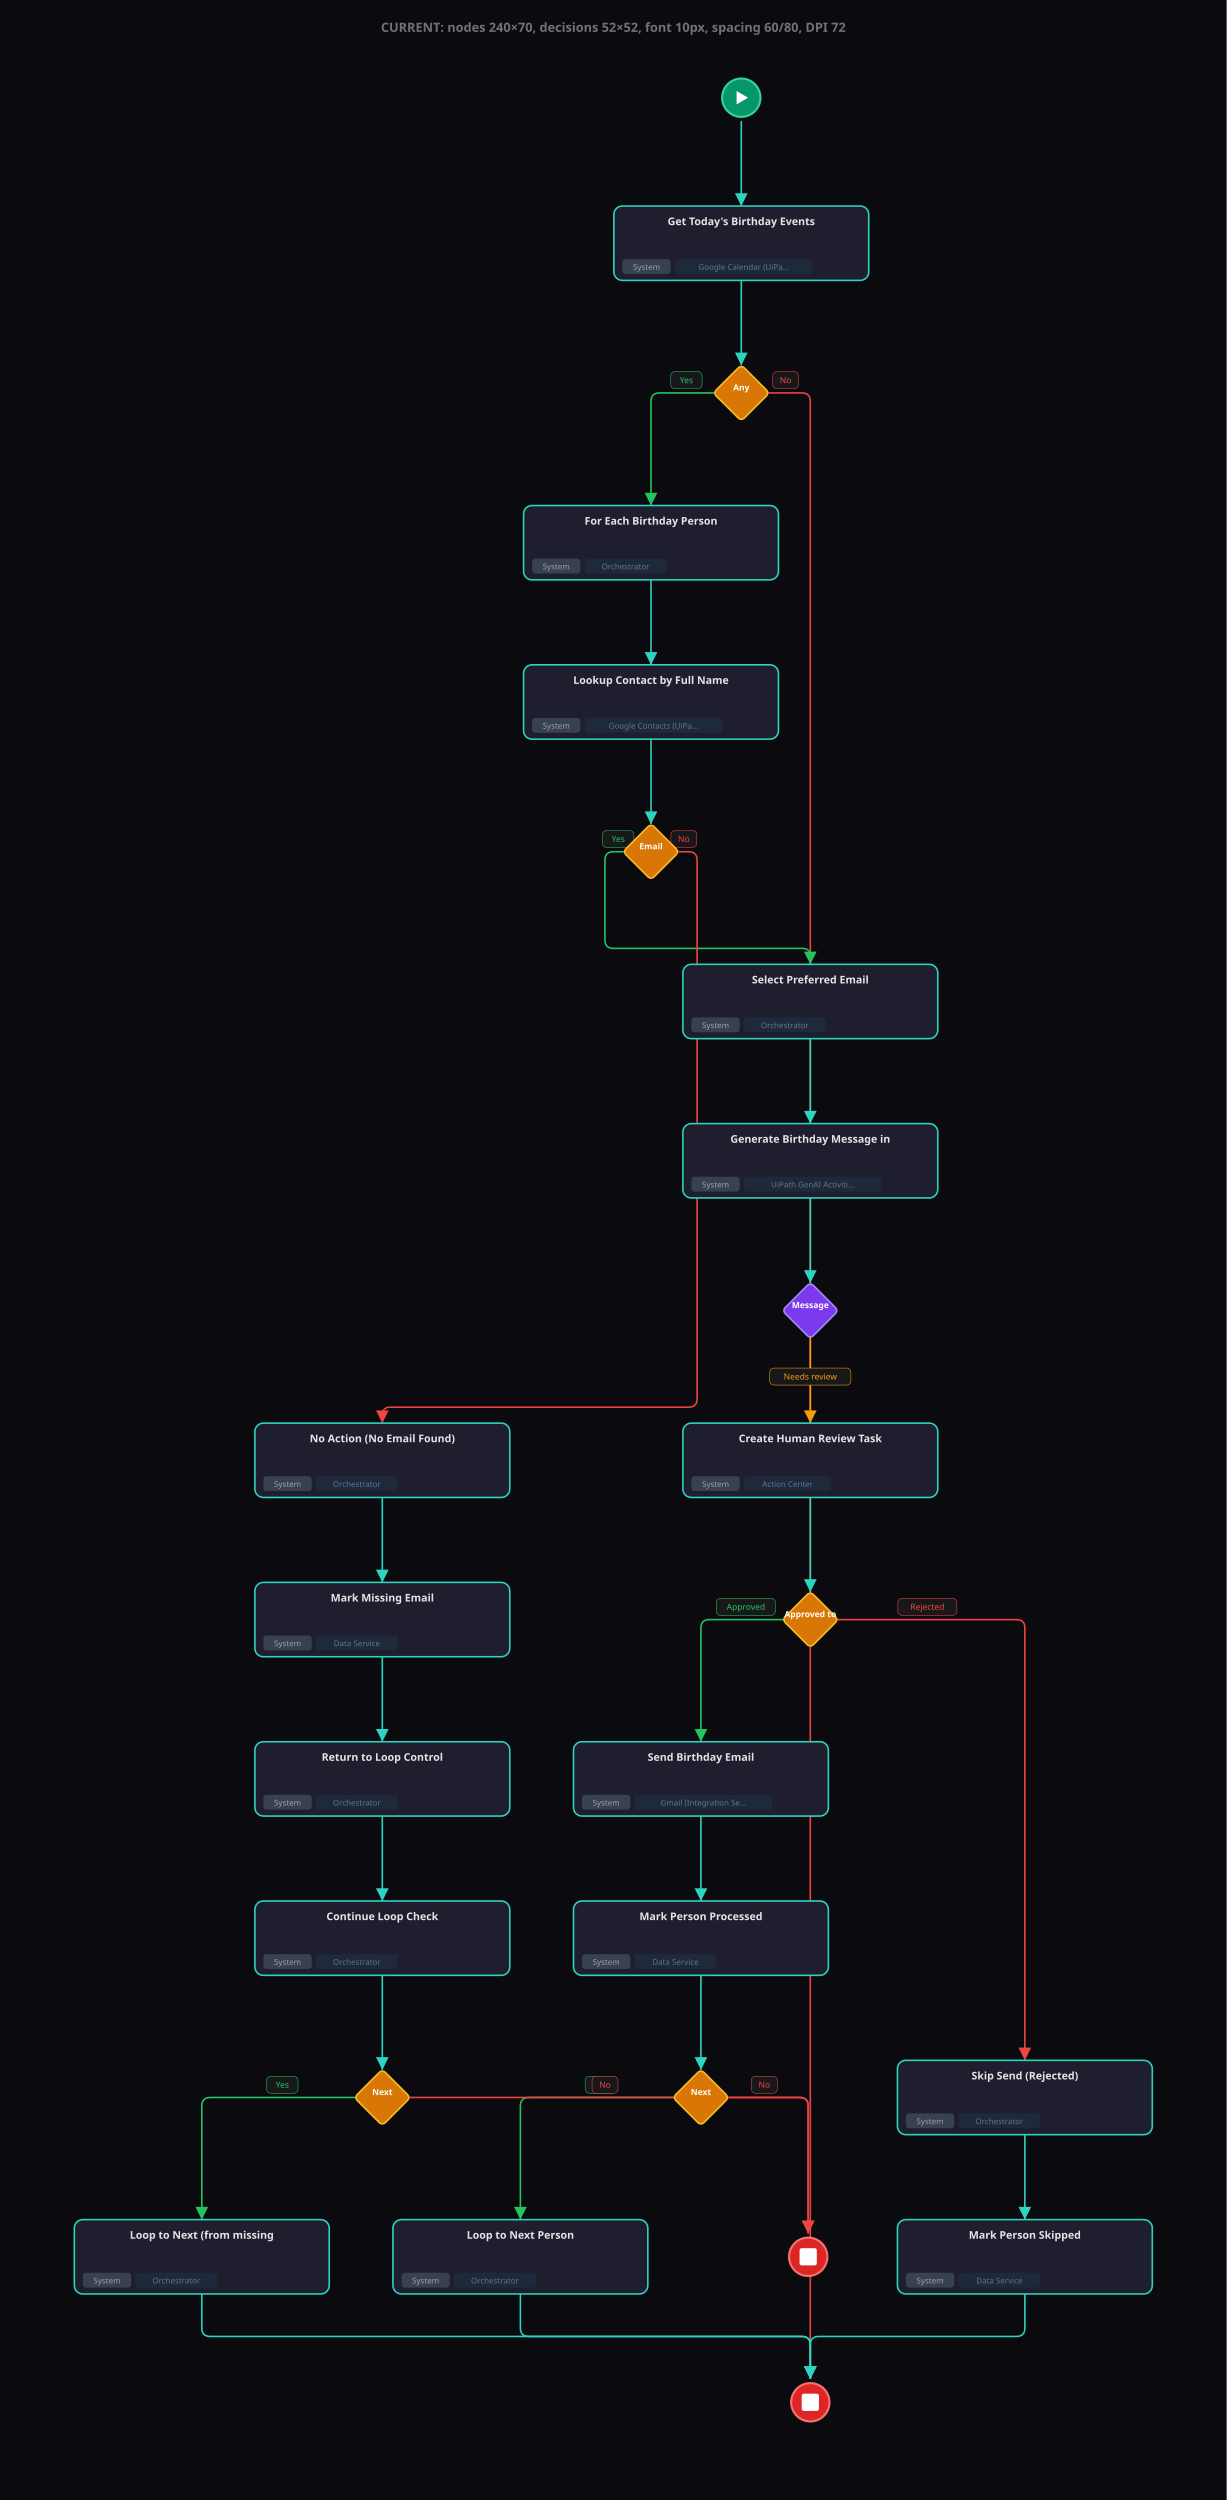
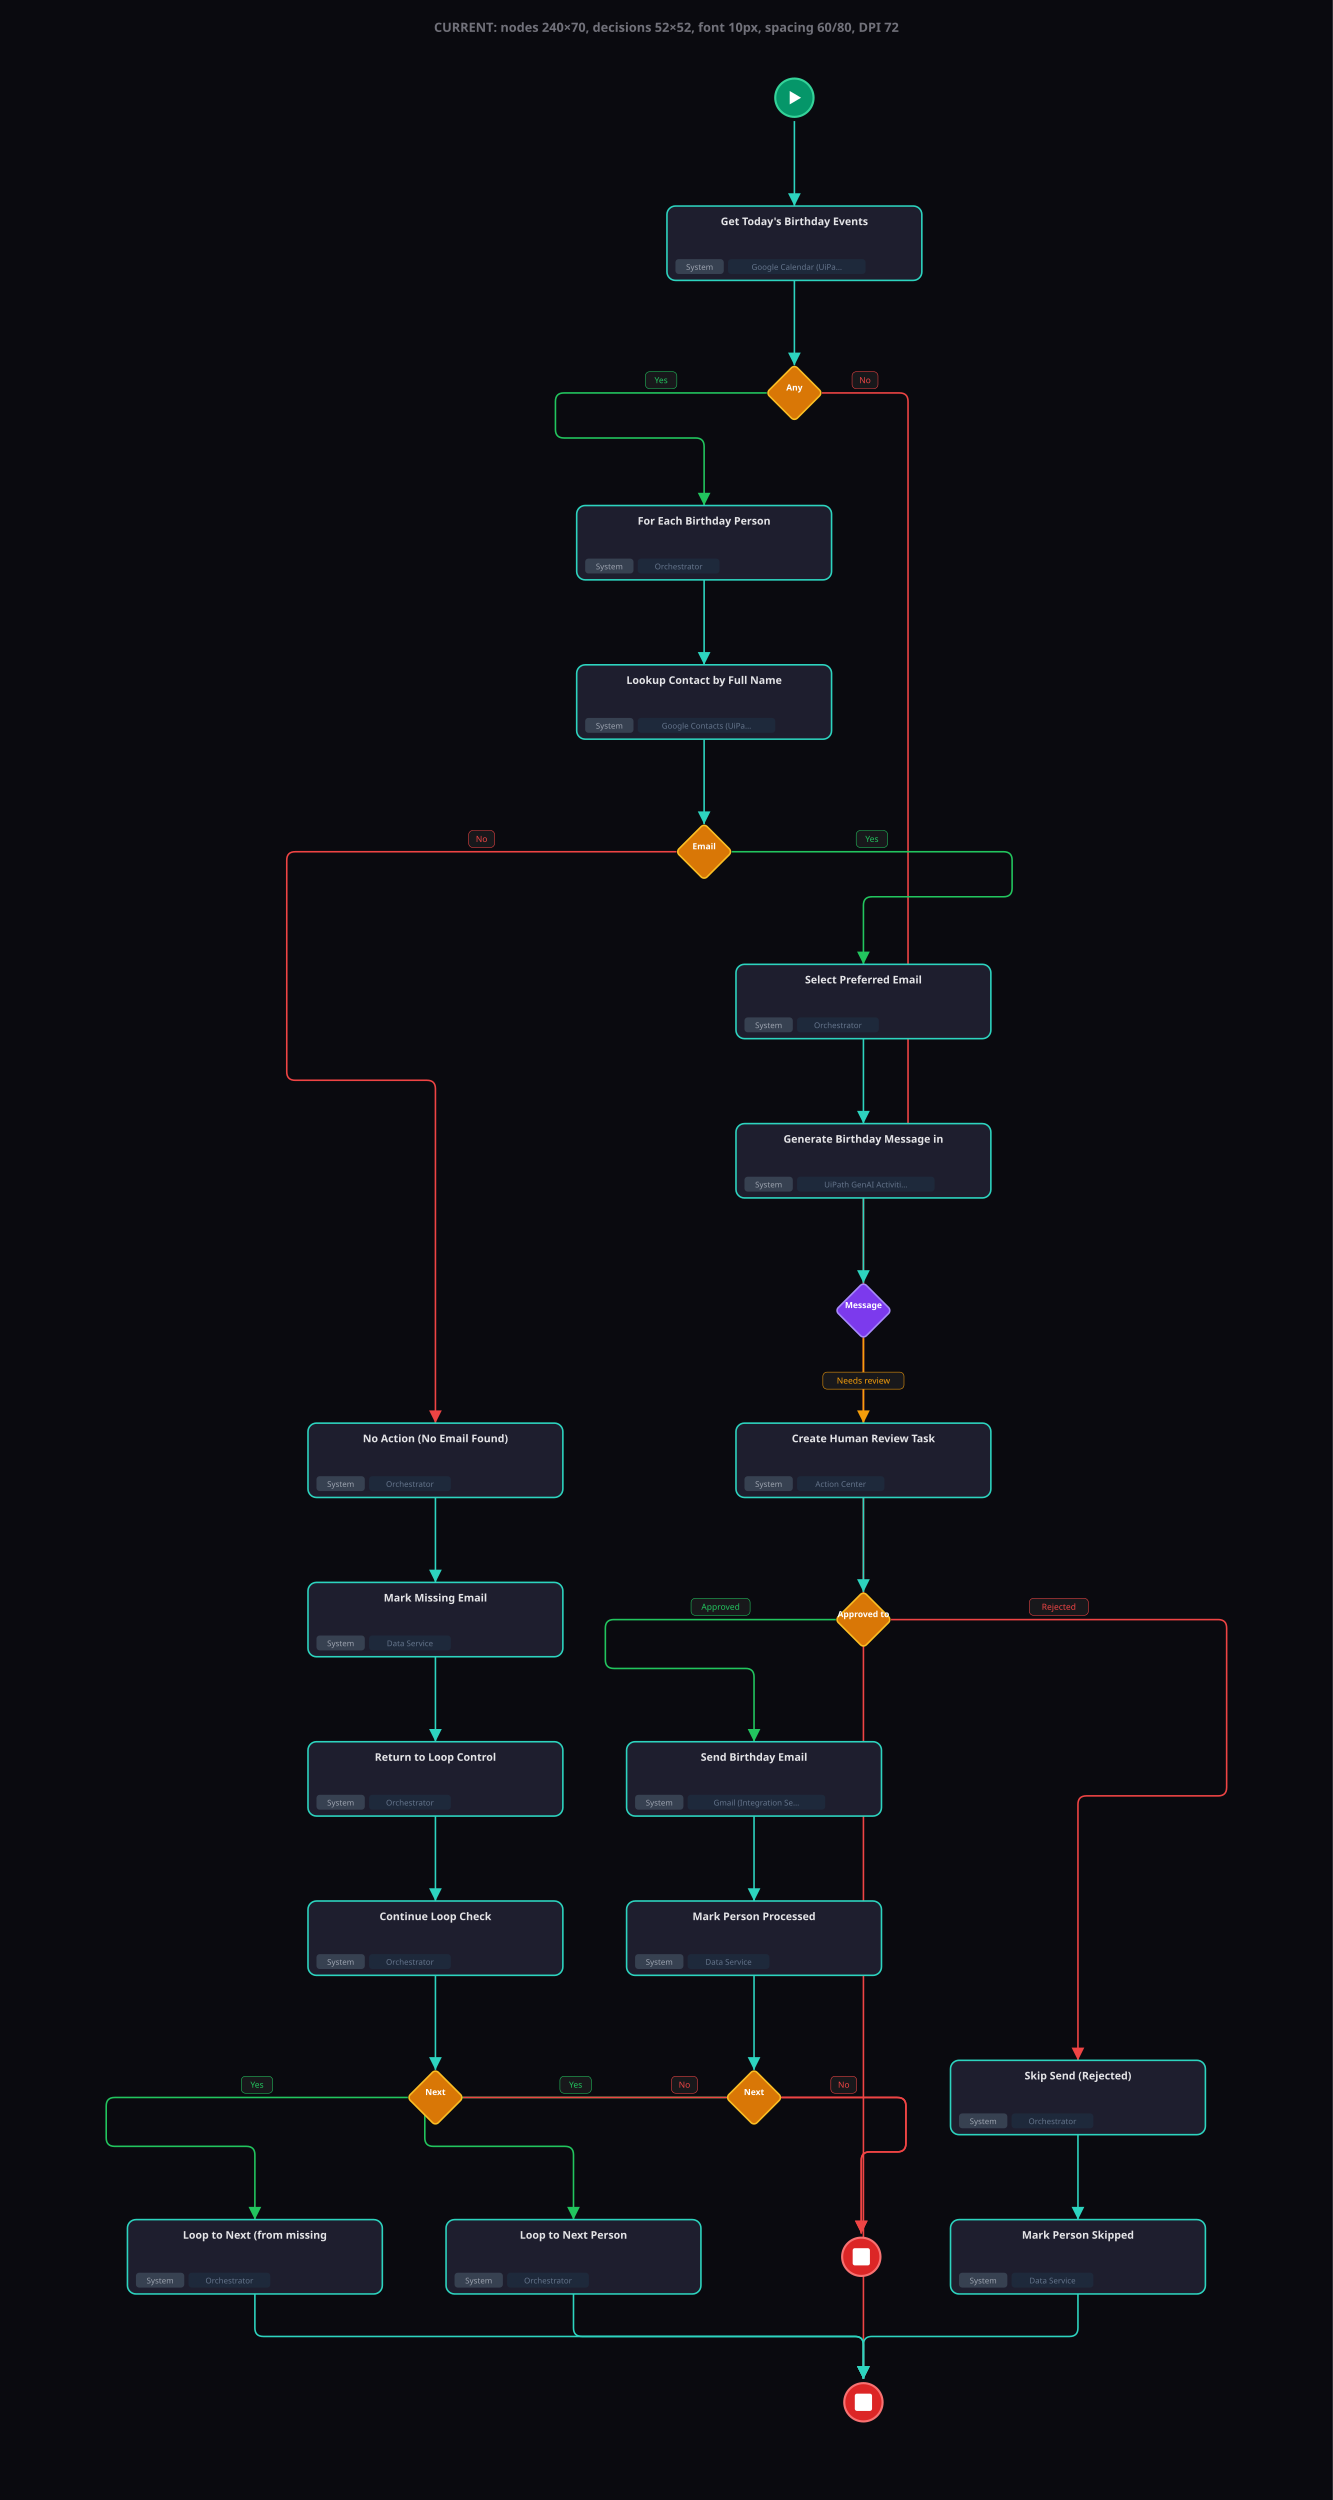
- <svg xmlns="http://www.w3.org/2000/svg" width="1155" height="2354" viewBox="0 0 1155 2354">
+ <svg xmlns="http://www.w3.org/2000/svg" width="1255" height="2354" viewBox="0 0 1255 2354">
  <defs>
    <marker id="arrow-2dd4bf" viewBox="0 0 10 10" refX="10" refY="5" markerWidth="8" markerHeight="8" orient="auto-start-reverse">
      <path d="M 0 0 L 10 5 L 0 10 z" fill="#2dd4bf" />
    </marker>
    <marker id="arrow-ef4444" viewBox="0 0 10 10" refX="10" refY="5" markerWidth="8" markerHeight="8" orient="auto-start-reverse">
      <path d="M 0 0 L 10 5 L 0 10 z" fill="#ef4444" />
    </marker>
    <marker id="arrow-22c55e" viewBox="0 0 10 10" refX="10" refY="5" markerWidth="8" markerHeight="8" orient="auto-start-reverse">
      <path d="M 0 0 L 10 5 L 0 10 z" fill="#22c55e" />
    </marker>
    <marker id="arrow-f59e0b" viewBox="0 0 10 10" refX="10" refY="5" markerWidth="8" markerHeight="8" orient="auto-start-reverse">
      <path d="M 0 0 L 10 5 L 0 10 z" fill="#f59e0b" />
    </marker>
  </defs>
  <rect width="100%" height="100%" fill="#0a0a0f" />
-   <text x="577.5" y="30" text-anchor="middle" fill="#71717a" font-size="12" font-weight="700" font-family="system-ui, sans-serif">CURRENT: nodes 240×70, decisions 52×52, font 10px, spacing 60/80, DPI 72</text>
-   <path d="M 698 114 L 698 194" fill="none" stroke="#2dd4bf" stroke-width="1.5" marker-end="url(#arrow-2dd4bf)" stroke-linejoin="round" />
-   <path d="M 698 264 L 698 344" fill="none" stroke="#2dd4bf" stroke-width="1.5" marker-end="url(#arrow-2dd4bf)" stroke-linejoin="round" />
-   <path d="M 716.385 370 L 755 370 Q 763 370 763 378 L 763 2240" fill="none" stroke="#ef4444" stroke-width="1.5" marker-end="url(#arrow-ef4444)" stroke-linejoin="round" />
-   <rect x="727.492" y="350" width="24.4" height="16" rx="4" fill="#18181b" stroke="#ef4444" stroke-width="0.5" />
-   <text x="739.692" y="360.8" text-anchor="middle" fill="#ef4444" font-size="8" font-weight="500" font-family="system-ui, sans-serif">No</text>
-   <path d="M 679.615 370 L 621 370 Q 613 370 613 378 L 613 476" fill="none" stroke="#22c55e" stroke-width="1.5" marker-end="url(#arrow-22c55e)" stroke-linejoin="round" />
-   <rect x="631.508" y="350" width="29.6" height="16" rx="4" fill="#18181b" stroke="#22c55e" stroke-width="0.5" />
-   <text x="646.308" y="360.8" text-anchor="middle" fill="#22c55e" font-size="8" font-weight="500" font-family="system-ui, sans-serif">Yes</text>
-   <path d="M 613 546 L 613 626" fill="none" stroke="#2dd4bf" stroke-width="1.5" marker-end="url(#arrow-2dd4bf)" stroke-linejoin="round" />
-   <path d="M 613 696 L 613 776" fill="none" stroke="#2dd4bf" stroke-width="1.5" marker-end="url(#arrow-2dd4bf)" stroke-linejoin="round" />
-   <path d="M 594.615 802 L 577.615 802 Q 569.615 802 569.615 810 L 569.615 885 Q 569.615 893 577.615 893 L 755.5 893 Q 763 893 763 900.5 L 763 908" fill="none" stroke="#22c55e" stroke-width="1.5" marker-end="url(#arrow-22c55e)" stroke-linejoin="round" />
-   <rect x="567.315" y="782" width="29.6" height="16" rx="4" fill="#18181b" stroke="#22c55e" stroke-width="0.5" />
-   <text x="582.115" y="792.8" text-anchor="middle" fill="#22c55e" font-size="8" font-weight="500" font-family="system-ui, sans-serif">Yes</text>
-   <path d="M 763 978 L 763 1058" fill="none" stroke="#2dd4bf" stroke-width="1.5" marker-end="url(#arrow-2dd4bf)" stroke-linejoin="round" />
-   <path d="M 763 1128 L 763 1208" fill="none" stroke="#2dd4bf" stroke-width="1.5" marker-end="url(#arrow-2dd4bf)" stroke-linejoin="round" />
-   <path d="M 763 1252.385 L 763 1340" fill="none" stroke="#f59e0b" stroke-width="1.5" marker-end="url(#arrow-f59e0b)" stroke-linejoin="round" />
-   <rect x="724.8" y="1288.192" width="76.4" height="16" rx="4" fill="#18181b" stroke="#f59e0b" stroke-width="0.5" />
-   <text x="763" y="1298.992" text-anchor="middle" fill="#f59e0b" font-size="8" font-weight="500" font-family="system-ui, sans-serif">Needs review</text>
-   <path d="M 763 1410 L 763 1499" fill="none" stroke="#2dd4bf" stroke-width="1.5" marker-end="url(#arrow-2dd4bf)" stroke-linejoin="round" />
-   <path d="M 744.615 1525 L 668 1525 Q 660 1525 660 1533 L 660 1640" fill="none" stroke="#22c55e" stroke-width="1.5" marker-end="url(#arrow-22c55e)" stroke-linejoin="round" />
-   <rect x="674.508" y="1505" width="55.6" height="16" rx="4" fill="#18181b" stroke="#22c55e" stroke-width="0.5" />
-   <text x="702.308" y="1515.8" text-anchor="middle" fill="#22c55e" font-size="8" font-weight="500" font-family="system-ui, sans-serif">Approved</text>
-   <path d="M 781.385 1525 L 957 1525 Q 965 1525 965 1533 L 965 1940" fill="none" stroke="#ef4444" stroke-width="1.5" marker-end="url(#arrow-ef4444)" stroke-linejoin="round" />
-   <rect x="845.392" y="1505" width="55.6" height="16" rx="4" fill="#18181b" stroke="#ef4444" stroke-width="0.5" />
-   <text x="873.192" y="1515.8" text-anchor="middle" fill="#ef4444" font-size="8" font-weight="500" font-family="system-ui, sans-serif">Rejected</text>
-   <path d="M 660 1710 L 660 1790" fill="none" stroke="#2dd4bf" stroke-width="1.5" marker-end="url(#arrow-2dd4bf)" stroke-linejoin="round" />
-   <path d="M 965 2010 L 965 2090" fill="none" stroke="#2dd4bf" stroke-width="1.5" marker-end="url(#arrow-2dd4bf)" stroke-linejoin="round" />
-   <path d="M 660 1860 L 660 1949" fill="none" stroke="#2dd4bf" stroke-width="1.5" marker-end="url(#arrow-2dd4bf)" stroke-linejoin="round" />
-   <path d="M 641.615 1975 L 498 1975 Q 490 1975 490 1983 L 490 2090" fill="none" stroke="#22c55e" stroke-width="1.5" marker-end="url(#arrow-22c55e)" stroke-linejoin="round" />
-   <rect x="551.008" y="1955" width="29.6" height="16" rx="4" fill="#18181b" stroke="#22c55e" stroke-width="0.5" />
-   <text x="565.808" y="1965.8" text-anchor="middle" fill="#22c55e" font-size="8" font-weight="500" font-family="system-ui, sans-serif">Yes</text>
-   <path d="M 678.385 1975 L 753 1975 Q 761 1975 761 1983 L 761 2103" fill="none" stroke="#ef4444" stroke-width="1.5" marker-end="url(#arrow-ef4444)" stroke-linejoin="round" />
-   <rect x="707.492" y="1955" width="24.4" height="16" rx="4" fill="#18181b" stroke="#ef4444" stroke-width="0.5" />
-   <text x="719.692" y="1965.8" text-anchor="middle" fill="#ef4444" font-size="8" font-weight="500" font-family="system-ui, sans-serif">No</text>
-   <path d="M 631.385 802 L 648.385 802 Q 656.385 802 656.385 810 L 656.385 1317 Q 656.385 1325 648.385 1325 L 367.5 1325 Q 360 1325 360 1332.5 L 360 1340" fill="none" stroke="#ef4444" stroke-width="1.5" marker-end="url(#arrow-ef4444)" stroke-linejoin="round" />
-   <rect x="631.685" y="782" width="24.4" height="16" rx="4" fill="#18181b" stroke="#ef4444" stroke-width="0.5" />
-   <text x="643.885" y="792.8" text-anchor="middle" fill="#ef4444" font-size="8" font-weight="500" font-family="system-ui, sans-serif">No</text>
-   <path d="M 360 1410 L 360 1490" fill="none" stroke="#2dd4bf" stroke-width="1.5" marker-end="url(#arrow-2dd4bf)" stroke-linejoin="round" />
-   <path d="M 360 1560 L 360 1640" fill="none" stroke="#2dd4bf" stroke-width="1.5" marker-end="url(#arrow-2dd4bf)" stroke-linejoin="round" />
-   <path d="M 360 1710 L 360 1790" fill="none" stroke="#2dd4bf" stroke-width="1.5" marker-end="url(#arrow-2dd4bf)" stroke-linejoin="round" />
-   <path d="M 360 1860 L 360 1949" fill="none" stroke="#2dd4bf" stroke-width="1.5" marker-end="url(#arrow-2dd4bf)" stroke-linejoin="round" />
-   <path d="M 341.615 1975 L 198 1975 Q 190 1975 190 1983 L 190 2090" fill="none" stroke="#22c55e" stroke-width="1.5" marker-end="url(#arrow-22c55e)" stroke-linejoin="round" />
-   <rect x="251.008" y="1955" width="29.6" height="16" rx="4" fill="#18181b" stroke="#22c55e" stroke-width="0.5" />
-   <text x="265.808" y="1965.8" text-anchor="middle" fill="#22c55e" font-size="8" font-weight="500" font-family="system-ui, sans-serif">Yes</text>
-   <path d="M 378.385 1975 L 753 1975 Q 761 1975 761 1983 L 761 2103" fill="none" stroke="#ef4444" stroke-width="1.5" marker-end="url(#arrow-ef4444)" stroke-linejoin="round" />
-   <rect x="557.492" y="1955" width="24.4" height="16" rx="4" fill="#18181b" stroke="#ef4444" stroke-width="0.5" />
-   <text x="569.692" y="1965.8" text-anchor="middle" fill="#ef4444" font-size="8" font-weight="500" font-family="system-ui, sans-serif">No</text>
-   <path d="M 965 2160 L 965 2192 Q 965 2200 957 2200 L 771 2200 Q 763 2200 763 2208 L 763 2240" fill="none" stroke="#2dd4bf" stroke-width="1.5" marker-end="url(#arrow-2dd4bf)" stroke-linejoin="round" />
-   <path d="M 490 2160 L 490 2192 Q 490 2200 498 2200 L 755 2200 Q 763 2200 763 2208 L 763 2240" fill="none" stroke="#2dd4bf" stroke-width="1.5" marker-end="url(#arrow-2dd4bf)" stroke-linejoin="round" />
-   <path d="M 190 2160 L 190 2192 Q 190 2200 198 2200 L 755 2200 Q 763 2200 763 2208 L 763 2240" fill="none" stroke="#2dd4bf" stroke-width="1.5" marker-end="url(#arrow-2dd4bf)" stroke-linejoin="round" />
-   <circle cx="698" cy="92" r="18.04" fill="#059669" stroke="#34d399" stroke-width="2" />
-   <polygon points="693.58,85.686 693.58,98.314 704.314,92" fill="white" />
-   <rect x="578" y="194" width="240" height="70" rx="8" fill="#1e1e2e" stroke="#2dd4bf" stroke-width="1.5" />
-   <text x="698" y="212" text-anchor="middle" fill="#e4e4e7" font-size="10" font-weight="600" font-family="system-ui, sans-serif">Get Today's Birthday Events</text>
-   <rect x="586" y="244" width="45.5" height="14" rx="3" fill="#374151" />
-   <text x="608.75" y="254.08" text-anchor="middle" fill="#9ca3af" font-size="7.5" font-family="system-ui, sans-serif">System</text>
-   <rect x="635.5" y="244" width="129.5" height="14" rx="3" fill="#1e293b" />
-   <text x="700.25" y="254.08" text-anchor="middle" fill="#64748b" font-size="7.5" font-family="system-ui, sans-serif">Google Calendar (UiPa…</text>
-   <g transform="translate(698, 370)">
+   <text x="627.5" y="30" text-anchor="middle" fill="#71717a" font-size="12" font-weight="700" font-family="system-ui, sans-serif">CURRENT: nodes 240×70, decisions 52×52, font 10px, spacing 60/80, DPI 72</text>
+   <path d="M 748 114 L 748 194" fill="none" stroke="#2dd4bf" stroke-width="1.5" marker-end="url(#arrow-2dd4bf)" stroke-linejoin="round" />
+   <path d="M 748 264 L 748 344" fill="none" stroke="#2dd4bf" stroke-width="1.5" marker-end="url(#arrow-2dd4bf)" stroke-linejoin="round" />
+   <path d="M 774 370 L 847 370 Q 855 370 855 378 L 855 1110 Q 855 1118 847 1118 L 821 1118 Q 813 1118 813 1126 L 813 2240" fill="none" stroke="#ef4444" stroke-width="1.5" marker-end="url(#arrow-ef4444)" stroke-linejoin="round" />
+   <rect x="802.3" y="350" width="24.4" height="16" rx="4" fill="#18181b" stroke="#ef4444" stroke-width="0.5" />
+   <text x="814.5" y="360.8" text-anchor="middle" fill="#ef4444" font-size="8" font-weight="500" font-family="system-ui, sans-serif">No</text>
+   <path d="M 722 370 L 531 370 Q 523 370 523 378 L 523 404.4 Q 523 412.4 531 412.4 L 655 412.4 Q 663 412.4 663 420.4 L 663 476" fill="none" stroke="#22c55e" stroke-width="1.5" marker-end="url(#arrow-22c55e)" stroke-linejoin="round" />
+   <rect x="607.7" y="350" width="29.6" height="16" rx="4" fill="#18181b" stroke="#22c55e" stroke-width="0.5" />
+   <text x="622.5" y="360.8" text-anchor="middle" fill="#22c55e" font-size="8" font-weight="500" font-family="system-ui, sans-serif">Yes</text>
+   <path d="M 663 546 L 663 626" fill="none" stroke="#2dd4bf" stroke-width="1.5" marker-end="url(#arrow-2dd4bf)" stroke-linejoin="round" />
+   <path d="M 663 696 L 663 776" fill="none" stroke="#2dd4bf" stroke-width="1.5" marker-end="url(#arrow-2dd4bf)" stroke-linejoin="round" />
+   <path d="M 689 802 L 945 802 Q 953 802 953 810 L 953 836.4 Q 953 844.4 945 844.4 L 821 844.4 Q 813 844.4 813 852.4 L 813 908" fill="none" stroke="#22c55e" stroke-width="1.5" marker-end="url(#arrow-22c55e)" stroke-linejoin="round" />
+   <rect x="806.2" y="782" width="29.6" height="16" rx="4" fill="#18181b" stroke="#22c55e" stroke-width="0.5" />
+   <text x="821" y="792.8" text-anchor="middle" fill="#22c55e" font-size="8" font-weight="500" font-family="system-ui, sans-serif">Yes</text>
+   <path d="M 813 978 L 813 1058" fill="none" stroke="#2dd4bf" stroke-width="1.5" marker-end="url(#arrow-2dd4bf)" stroke-linejoin="round" />
+   <path d="M 813 1128 L 813 1208" fill="none" stroke="#2dd4bf" stroke-width="1.5" marker-end="url(#arrow-2dd4bf)" stroke-linejoin="round" />
+   <path d="M 813 1260 L 813 1340" fill="none" stroke="#f59e0b" stroke-width="1.5" marker-end="url(#arrow-f59e0b)" stroke-linejoin="round" />
+   <rect x="774.8" y="1292" width="76.4" height="16" rx="4" fill="#18181b" stroke="#f59e0b" stroke-width="0.5" />
+   <text x="813" y="1302.8" text-anchor="middle" fill="#f59e0b" font-size="8" font-weight="500" font-family="system-ui, sans-serif">Needs review</text>
+   <path d="M 813 1410 L 813 1499" fill="none" stroke="#2dd4bf" stroke-width="1.5" marker-end="url(#arrow-2dd4bf)" stroke-linejoin="round" />
+   <path d="M 787 1525 L 578 1525 Q 570 1525 570 1533 L 570 1563 Q 570 1571 578 1571 L 702 1571 Q 710 1571 710 1579 L 710 1640" fill="none" stroke="#22c55e" stroke-width="1.5" marker-end="url(#arrow-22c55e)" stroke-linejoin="round" />
+   <rect x="650.7" y="1505" width="55.6" height="16" rx="4" fill="#18181b" stroke="#22c55e" stroke-width="0.5" />
+   <text x="678.5" y="1515.8" text-anchor="middle" fill="#22c55e" font-size="8" font-weight="500" font-family="system-ui, sans-serif">Approved</text>
+   <path d="M 839 1525 L 1147 1525 Q 1155 1525 1155 1533 L 1155 1683 Q 1155 1691 1147 1691 L 1023 1691 Q 1015 1691 1015 1699 L 1015 1940" fill="none" stroke="#ef4444" stroke-width="1.5" marker-end="url(#arrow-ef4444)" stroke-linejoin="round" />
+   <rect x="969.2" y="1505" width="55.6" height="16" rx="4" fill="#18181b" stroke="#ef4444" stroke-width="0.5" />
+   <text x="997" y="1515.8" text-anchor="middle" fill="#ef4444" font-size="8" font-weight="500" font-family="system-ui, sans-serif">Rejected</text>
+   <path d="M 710 1710 L 710 1790" fill="none" stroke="#2dd4bf" stroke-width="1.5" marker-end="url(#arrow-2dd4bf)" stroke-linejoin="round" />
+   <path d="M 1015 2010 L 1015 2090" fill="none" stroke="#2dd4bf" stroke-width="1.5" marker-end="url(#arrow-2dd4bf)" stroke-linejoin="round" />
+   <path d="M 710 1860 L 710 1949" fill="none" stroke="#2dd4bf" stroke-width="1.5" marker-end="url(#arrow-2dd4bf)" stroke-linejoin="round" />
+   <path d="M 684 1975 L 408 1975 Q 400 1975 400 1983 L 400 2013 Q 400 2021 408 2021 L 532 2021 Q 540 2021 540 2029 L 540 2090" fill="none" stroke="#22c55e" stroke-width="1.5" marker-end="url(#arrow-22c55e)" stroke-linejoin="round" />
+   <rect x="527.2" y="1955" width="29.6" height="16" rx="4" fill="#18181b" stroke="#22c55e" stroke-width="0.5" />
+   <text x="542" y="1965.8" text-anchor="middle" fill="#22c55e" font-size="8" font-weight="500" font-family="system-ui, sans-serif">Yes</text>
+   <path d="M 736 1975 L 845 1975 Q 853 1975 853 1983 L 853 2018.2 Q 853 2026.2 845 2026.2 L 819 2026.2 Q 811 2026.2 811 2034.2 L 811 2103" fill="none" stroke="#ef4444" stroke-width="1.5" marker-end="url(#arrow-ef4444)" stroke-linejoin="round" />
+   <rect x="782.3" y="1955" width="24.4" height="16" rx="4" fill="#18181b" stroke="#ef4444" stroke-width="0.5" />
+   <text x="794.5" y="1965.8" text-anchor="middle" fill="#ef4444" font-size="8" font-weight="500" font-family="system-ui, sans-serif">No</text>
+   <path d="M 637 802 L 278 802 Q 270 802 270 810 L 270 1009.2 Q 270 1017.2 278 1017.2 L 402 1017.2 Q 410 1017.2 410 1025.2 L 410 1340" fill="none" stroke="#ef4444" stroke-width="1.5" marker-end="url(#arrow-ef4444)" stroke-linejoin="round" />
+   <rect x="441.3" y="782" width="24.4" height="16" rx="4" fill="#18181b" stroke="#ef4444" stroke-width="0.5" />
+   <text x="453.5" y="792.8" text-anchor="middle" fill="#ef4444" font-size="8" font-weight="500" font-family="system-ui, sans-serif">No</text>
+   <path d="M 410 1410 L 410 1490" fill="none" stroke="#2dd4bf" stroke-width="1.5" marker-end="url(#arrow-2dd4bf)" stroke-linejoin="round" />
+   <path d="M 410 1560 L 410 1640" fill="none" stroke="#2dd4bf" stroke-width="1.5" marker-end="url(#arrow-2dd4bf)" stroke-linejoin="round" />
+   <path d="M 410 1710 L 410 1790" fill="none" stroke="#2dd4bf" stroke-width="1.5" marker-end="url(#arrow-2dd4bf)" stroke-linejoin="round" />
+   <path d="M 410 1860 L 410 1949" fill="none" stroke="#2dd4bf" stroke-width="1.5" marker-end="url(#arrow-2dd4bf)" stroke-linejoin="round" />
+   <path d="M 384 1975 L 108 1975 Q 100 1975 100 1983 L 100 2013 Q 100 2021 108 2021 L 232 2021 Q 240 2021 240 2029 L 240 2090" fill="none" stroke="#22c55e" stroke-width="1.5" marker-end="url(#arrow-22c55e)" stroke-linejoin="round" />
+   <rect x="227.2" y="1955" width="29.6" height="16" rx="4" fill="#18181b" stroke="#22c55e" stroke-width="0.5" />
+   <text x="242" y="1965.8" text-anchor="middle" fill="#22c55e" font-size="8" font-weight="500" font-family="system-ui, sans-serif">Yes</text>
+   <path d="M 436 1975 L 845 1975 Q 853 1975 853 1983 L 853 2018.2 Q 853 2026.2 845 2026.2 L 819 2026.2 Q 811 2026.2 811 2034.2 L 811 2103" fill="none" stroke="#ef4444" stroke-width="1.5" marker-end="url(#arrow-ef4444)" stroke-linejoin="round" />
+   <rect x="632.3" y="1955" width="24.4" height="16" rx="4" fill="#18181b" stroke="#ef4444" stroke-width="0.5" />
+   <text x="644.5" y="1965.8" text-anchor="middle" fill="#ef4444" font-size="8" font-weight="500" font-family="system-ui, sans-serif">No</text>
+   <path d="M 1015 2160 L 1015 2192 Q 1015 2200 1007 2200 L 821 2200 Q 813 2200 813 2208 L 813 2240" fill="none" stroke="#2dd4bf" stroke-width="1.5" marker-end="url(#arrow-2dd4bf)" stroke-linejoin="round" />
+   <path d="M 540 2160 L 540 2192 Q 540 2200 548 2200 L 805 2200 Q 813 2200 813 2208 L 813 2240" fill="none" stroke="#2dd4bf" stroke-width="1.5" marker-end="url(#arrow-2dd4bf)" stroke-linejoin="round" />
+   <path d="M 240 2160 L 240 2192 Q 240 2200 248 2200 L 805 2200 Q 813 2200 813 2208 L 813 2240" fill="none" stroke="#2dd4bf" stroke-width="1.5" marker-end="url(#arrow-2dd4bf)" stroke-linejoin="round" />
+   <circle cx="748" cy="92" r="18.04" fill="#059669" stroke="#34d399" stroke-width="2" />
+   <polygon points="743.58,85.686 743.58,98.314 754.314,92" fill="white" />
+   <rect x="628" y="194" width="240" height="70" rx="8" fill="#1e1e2e" stroke="#2dd4bf" stroke-width="1.5" />
+   <text x="748" y="212" text-anchor="middle" fill="#e4e4e7" font-size="10" font-weight="600" font-family="system-ui, sans-serif">Get Today's Birthday Events</text>
+   <rect x="636" y="244" width="45.5" height="14" rx="3" fill="#374151" />
+   <text x="658.75" y="254.08" text-anchor="middle" fill="#9ca3af" font-size="7.5" font-family="system-ui, sans-serif">System</text>
+   <rect x="685.5" y="244" width="129.5" height="14" rx="3" fill="#1e293b" />
+   <text x="750.25" y="254.08" text-anchor="middle" fill="#64748b" font-size="7.5" font-family="system-ui, sans-serif">Google Calendar (UiPa…</text>
+   <g transform="translate(748, 370)">
    <rect x="-18.72" y="-18.72" width="37.44" height="37.44" rx="4" transform="rotate(45)" fill="#d97706" stroke="#fbbf24" stroke-width="1.5" />
    <text x="0" y="-2.3" text-anchor="middle" fill="white" font-size="8" font-weight="600" font-family="system-ui, sans-serif">Any</text>
  </g>
-   <circle cx="763" cy="2262" r="18.04" fill="#dc2626" stroke="#f87171" stroke-width="2" />
-   <rect x="754.882" y="2253.882" width="16.236" height="16.236" rx="2" fill="white" />
-   <rect x="493" y="476" width="240" height="70" rx="8" fill="#1e1e2e" stroke="#2dd4bf" stroke-width="1.5" />
-   <text x="613" y="494" text-anchor="middle" fill="#e4e4e7" font-size="10" font-weight="600" font-family="system-ui, sans-serif">For Each Birthday Person</text>
-   <rect x="501" y="526" width="45.5" height="14" rx="3" fill="#374151" />
-   <text x="523.75" y="536.08" text-anchor="middle" fill="#9ca3af" font-size="7.5" font-family="system-ui, sans-serif">System</text>
-   <rect x="550.5" y="526" width="77" height="14" rx="3" fill="#1e293b" />
-   <text x="589" y="536.08" text-anchor="middle" fill="#64748b" font-size="7.5" font-family="system-ui, sans-serif">Orchestrator</text>
-   <rect x="493" y="626" width="240" height="70" rx="8" fill="#1e1e2e" stroke="#2dd4bf" stroke-width="1.5" />
-   <text x="613" y="644" text-anchor="middle" fill="#e4e4e7" font-size="10" font-weight="600" font-family="system-ui, sans-serif">Lookup Contact by Full Name</text>
-   <rect x="501" y="676" width="45.5" height="14" rx="3" fill="#374151" />
-   <text x="523.75" y="686.08" text-anchor="middle" fill="#9ca3af" font-size="7.5" font-family="system-ui, sans-serif">System</text>
-   <rect x="550.5" y="676" width="129.5" height="14" rx="3" fill="#1e293b" />
-   <text x="615.25" y="686.08" text-anchor="middle" fill="#64748b" font-size="7.5" font-family="system-ui, sans-serif">Google Contacts (UiPa…</text>
-   <g transform="translate(613, 802)">
+   <circle cx="813" cy="2262" r="18.04" fill="#dc2626" stroke="#f87171" stroke-width="2" />
+   <rect x="804.882" y="2253.882" width="16.236" height="16.236" rx="2" fill="white" />
+   <rect x="543" y="476" width="240" height="70" rx="8" fill="#1e1e2e" stroke="#2dd4bf" stroke-width="1.5" />
+   <text x="663" y="494" text-anchor="middle" fill="#e4e4e7" font-size="10" font-weight="600" font-family="system-ui, sans-serif">For Each Birthday Person</text>
+   <rect x="551" y="526" width="45.5" height="14" rx="3" fill="#374151" />
+   <text x="573.75" y="536.08" text-anchor="middle" fill="#9ca3af" font-size="7.5" font-family="system-ui, sans-serif">System</text>
+   <rect x="600.5" y="526" width="77" height="14" rx="3" fill="#1e293b" />
+   <text x="639" y="536.08" text-anchor="middle" fill="#64748b" font-size="7.5" font-family="system-ui, sans-serif">Orchestrator</text>
+   <rect x="543" y="626" width="240" height="70" rx="8" fill="#1e1e2e" stroke="#2dd4bf" stroke-width="1.5" />
+   <text x="663" y="644" text-anchor="middle" fill="#e4e4e7" font-size="10" font-weight="600" font-family="system-ui, sans-serif">Lookup Contact by Full Name</text>
+   <rect x="551" y="676" width="45.5" height="14" rx="3" fill="#374151" />
+   <text x="573.75" y="686.08" text-anchor="middle" fill="#9ca3af" font-size="7.5" font-family="system-ui, sans-serif">System</text>
+   <rect x="600.5" y="676" width="129.5" height="14" rx="3" fill="#1e293b" />
+   <text x="665.25" y="686.08" text-anchor="middle" fill="#64748b" font-size="7.5" font-family="system-ui, sans-serif">Google Contacts (UiPa…</text>
+   <g transform="translate(663, 802)">
    <rect x="-18.72" y="-18.72" width="37.44" height="37.44" rx="4" transform="rotate(45)" fill="#d97706" stroke="#fbbf24" stroke-width="1.5" />
    <text x="0" y="-2.3" text-anchor="middle" fill="white" font-size="8" font-weight="600" font-family="system-ui, sans-serif">Email</text>
  </g>
-   <rect x="643" y="908" width="240" height="70" rx="8" fill="#1e1e2e" stroke="#2dd4bf" stroke-width="1.5" />
-   <text x="763" y="926" text-anchor="middle" fill="#e4e4e7" font-size="10" font-weight="600" font-family="system-ui, sans-serif">Select Preferred Email</text>
-   <rect x="651" y="958" width="45.5" height="14" rx="3" fill="#374151" />
-   <text x="673.75" y="968.08" text-anchor="middle" fill="#9ca3af" font-size="7.5" font-family="system-ui, sans-serif">System</text>
-   <rect x="700.5" y="958" width="77" height="14" rx="3" fill="#1e293b" />
-   <text x="739" y="968.08" text-anchor="middle" fill="#64748b" font-size="7.5" font-family="system-ui, sans-serif">Orchestrator</text>
-   <rect x="643" y="1058" width="240" height="70" rx="8" fill="#1e1e2e" stroke="#2dd4bf" stroke-width="1.5" />
-   <text x="763" y="1076" text-anchor="middle" fill="#e4e4e7" font-size="10" font-weight="600" font-family="system-ui, sans-serif">Generate Birthday Message in</text>
-   <rect x="651" y="1108" width="45.5" height="14" rx="3" fill="#374151" />
-   <text x="673.75" y="1118.08" text-anchor="middle" fill="#9ca3af" font-size="7.5" font-family="system-ui, sans-serif">System</text>
-   <rect x="700.5" y="1108" width="129.5" height="14" rx="3" fill="#1e293b" />
-   <text x="765.25" y="1118.08" text-anchor="middle" fill="#64748b" font-size="7.5" font-family="system-ui, sans-serif">UiPath GenAI Activiti…</text>
-   <g transform="translate(763, 1234)">
+   <rect x="693" y="908" width="240" height="70" rx="8" fill="#1e1e2e" stroke="#2dd4bf" stroke-width="1.5" />
+   <text x="813" y="926" text-anchor="middle" fill="#e4e4e7" font-size="10" font-weight="600" font-family="system-ui, sans-serif">Select Preferred Email</text>
+   <rect x="701" y="958" width="45.5" height="14" rx="3" fill="#374151" />
+   <text x="723.75" y="968.08" text-anchor="middle" fill="#9ca3af" font-size="7.5" font-family="system-ui, sans-serif">System</text>
+   <rect x="750.5" y="958" width="77" height="14" rx="3" fill="#1e293b" />
+   <text x="789" y="968.08" text-anchor="middle" fill="#64748b" font-size="7.5" font-family="system-ui, sans-serif">Orchestrator</text>
+   <rect x="693" y="1058" width="240" height="70" rx="8" fill="#1e1e2e" stroke="#2dd4bf" stroke-width="1.5" />
+   <text x="813" y="1076" text-anchor="middle" fill="#e4e4e7" font-size="10" font-weight="600" font-family="system-ui, sans-serif">Generate Birthday Message in</text>
+   <rect x="701" y="1108" width="45.5" height="14" rx="3" fill="#374151" />
+   <text x="723.75" y="1118.08" text-anchor="middle" fill="#9ca3af" font-size="7.5" font-family="system-ui, sans-serif">System</text>
+   <rect x="750.5" y="1108" width="129.5" height="14" rx="3" fill="#1e293b" />
+   <text x="815.25" y="1118.08" text-anchor="middle" fill="#64748b" font-size="7.5" font-family="system-ui, sans-serif">UiPath GenAI Activiti…</text>
+   <g transform="translate(813, 1234)">
    <rect x="-18.72" y="-18.72" width="37.44" height="37.44" rx="4" transform="rotate(45)" fill="#7c3aed" stroke="#a78bfa" stroke-width="1.5" />
    <text x="0" y="-2.3" text-anchor="middle" fill="white" font-size="8" font-weight="600" font-family="system-ui, sans-serif">Message</text>
  </g>
-   <rect x="643" y="1340" width="240" height="70" rx="8" fill="#1e1e2e" stroke="#2dd4bf" stroke-width="1.5" />
-   <text x="763" y="1358" text-anchor="middle" fill="#e4e4e7" font-size="10" font-weight="600" font-family="system-ui, sans-serif">Create Human Review Task</text>
-   <rect x="651" y="1390" width="45.5" height="14" rx="3" fill="#374151" />
-   <text x="673.75" y="1400.08" text-anchor="middle" fill="#9ca3af" font-size="7.5" font-family="system-ui, sans-serif">System</text>
-   <rect x="700.5" y="1390" width="82.25" height="14" rx="3" fill="#1e293b" />
-   <text x="741.625" y="1400.08" text-anchor="middle" fill="#64748b" font-size="7.5" font-family="system-ui, sans-serif">Action Center</text>
-   <g transform="translate(763, 1525)">
+   <rect x="693" y="1340" width="240" height="70" rx="8" fill="#1e1e2e" stroke="#2dd4bf" stroke-width="1.5" />
+   <text x="813" y="1358" text-anchor="middle" fill="#e4e4e7" font-size="10" font-weight="600" font-family="system-ui, sans-serif">Create Human Review Task</text>
+   <rect x="701" y="1390" width="45.5" height="14" rx="3" fill="#374151" />
+   <text x="723.75" y="1400.08" text-anchor="middle" fill="#9ca3af" font-size="7.5" font-family="system-ui, sans-serif">System</text>
+   <rect x="750.5" y="1390" width="82.25" height="14" rx="3" fill="#1e293b" />
+   <text x="791.625" y="1400.08" text-anchor="middle" fill="#64748b" font-size="7.5" font-family="system-ui, sans-serif">Action Center</text>
+   <g transform="translate(813, 1525)">
    <rect x="-18.72" y="-18.72" width="37.44" height="37.44" rx="4" transform="rotate(45)" fill="#d97706" stroke="#fbbf24" stroke-width="1.5" />
    <text x="0" y="-2.3" text-anchor="middle" fill="white" font-size="8" font-weight="600" font-family="system-ui, sans-serif">Approved to</text>
  </g>
-   <rect x="540" y="1640" width="240" height="70" rx="8" fill="#1e1e2e" stroke="#2dd4bf" stroke-width="1.5" />
-   <text x="660" y="1658" text-anchor="middle" fill="#e4e4e7" font-size="10" font-weight="600" font-family="system-ui, sans-serif">Send Birthday Email</text>
-   <rect x="548" y="1690" width="45.5" height="14" rx="3" fill="#374151" />
-   <text x="570.75" y="1700.08" text-anchor="middle" fill="#9ca3af" font-size="7.5" font-family="system-ui, sans-serif">System</text>
-   <rect x="597.5" y="1690" width="129.5" height="14" rx="3" fill="#1e293b" />
-   <text x="662.25" y="1700.08" text-anchor="middle" fill="#64748b" font-size="7.5" font-family="system-ui, sans-serif">Gmail (Integration Se…</text>
-   <rect x="845" y="1940" width="240" height="70" rx="8" fill="#1e1e2e" stroke="#2dd4bf" stroke-width="1.5" />
-   <text x="965" y="1958" text-anchor="middle" fill="#e4e4e7" font-size="10" font-weight="600" font-family="system-ui, sans-serif">Skip Send (Rejected)</text>
-   <rect x="853" y="1990" width="45.5" height="14" rx="3" fill="#374151" />
-   <text x="875.75" y="2000.08" text-anchor="middle" fill="#9ca3af" font-size="7.5" font-family="system-ui, sans-serif">System</text>
-   <rect x="902.5" y="1990" width="77" height="14" rx="3" fill="#1e293b" />
-   <text x="941" y="2000.08" text-anchor="middle" fill="#64748b" font-size="7.5" font-family="system-ui, sans-serif">Orchestrator</text>
-   <rect x="540" y="1790" width="240" height="70" rx="8" fill="#1e1e2e" stroke="#2dd4bf" stroke-width="1.5" />
-   <text x="660" y="1808" text-anchor="middle" fill="#e4e4e7" font-size="10" font-weight="600" font-family="system-ui, sans-serif">Mark Person Processed</text>
-   <rect x="548" y="1840" width="45.5" height="14" rx="3" fill="#374151" />
-   <text x="570.75" y="1850.08" text-anchor="middle" fill="#9ca3af" font-size="7.5" font-family="system-ui, sans-serif">System</text>
-   <rect x="597.5" y="1840" width="77" height="14" rx="3" fill="#1e293b" />
-   <text x="636" y="1850.08" text-anchor="middle" fill="#64748b" font-size="7.5" font-family="system-ui, sans-serif">Data Service</text>
-   <rect x="845" y="2090" width="240" height="70" rx="8" fill="#1e1e2e" stroke="#2dd4bf" stroke-width="1.5" />
-   <text x="965" y="2108" text-anchor="middle" fill="#e4e4e7" font-size="10" font-weight="600" font-family="system-ui, sans-serif">Mark Person Skipped</text>
-   <rect x="853" y="2140" width="45.5" height="14" rx="3" fill="#374151" />
-   <text x="875.75" y="2150.08" text-anchor="middle" fill="#9ca3af" font-size="7.5" font-family="system-ui, sans-serif">System</text>
-   <rect x="902.5" y="2140" width="77" height="14" rx="3" fill="#1e293b" />
-   <text x="941" y="2150.08" text-anchor="middle" fill="#64748b" font-size="7.5" font-family="system-ui, sans-serif">Data Service</text>
-   <g transform="translate(660, 1975)">
+   <rect x="590" y="1640" width="240" height="70" rx="8" fill="#1e1e2e" stroke="#2dd4bf" stroke-width="1.5" />
+   <text x="710" y="1658" text-anchor="middle" fill="#e4e4e7" font-size="10" font-weight="600" font-family="system-ui, sans-serif">Send Birthday Email</text>
+   <rect x="598" y="1690" width="45.5" height="14" rx="3" fill="#374151" />
+   <text x="620.75" y="1700.08" text-anchor="middle" fill="#9ca3af" font-size="7.5" font-family="system-ui, sans-serif">System</text>
+   <rect x="647.5" y="1690" width="129.5" height="14" rx="3" fill="#1e293b" />
+   <text x="712.25" y="1700.08" text-anchor="middle" fill="#64748b" font-size="7.5" font-family="system-ui, sans-serif">Gmail (Integration Se…</text>
+   <rect x="895" y="1940" width="240" height="70" rx="8" fill="#1e1e2e" stroke="#2dd4bf" stroke-width="1.5" />
+   <text x="1015" y="1958" text-anchor="middle" fill="#e4e4e7" font-size="10" font-weight="600" font-family="system-ui, sans-serif">Skip Send (Rejected)</text>
+   <rect x="903" y="1990" width="45.5" height="14" rx="3" fill="#374151" />
+   <text x="925.75" y="2000.08" text-anchor="middle" fill="#9ca3af" font-size="7.5" font-family="system-ui, sans-serif">System</text>
+   <rect x="952.5" y="1990" width="77" height="14" rx="3" fill="#1e293b" />
+   <text x="991" y="2000.08" text-anchor="middle" fill="#64748b" font-size="7.5" font-family="system-ui, sans-serif">Orchestrator</text>
+   <rect x="590" y="1790" width="240" height="70" rx="8" fill="#1e1e2e" stroke="#2dd4bf" stroke-width="1.5" />
+   <text x="710" y="1808" text-anchor="middle" fill="#e4e4e7" font-size="10" font-weight="600" font-family="system-ui, sans-serif">Mark Person Processed</text>
+   <rect x="598" y="1840" width="45.5" height="14" rx="3" fill="#374151" />
+   <text x="620.75" y="1850.08" text-anchor="middle" fill="#9ca3af" font-size="7.5" font-family="system-ui, sans-serif">System</text>
+   <rect x="647.5" y="1840" width="77" height="14" rx="3" fill="#1e293b" />
+   <text x="686" y="1850.08" text-anchor="middle" fill="#64748b" font-size="7.5" font-family="system-ui, sans-serif">Data Service</text>
+   <rect x="895" y="2090" width="240" height="70" rx="8" fill="#1e1e2e" stroke="#2dd4bf" stroke-width="1.5" />
+   <text x="1015" y="2108" text-anchor="middle" fill="#e4e4e7" font-size="10" font-weight="600" font-family="system-ui, sans-serif">Mark Person Skipped</text>
+   <rect x="903" y="2140" width="45.5" height="14" rx="3" fill="#374151" />
+   <text x="925.75" y="2150.08" text-anchor="middle" fill="#9ca3af" font-size="7.5" font-family="system-ui, sans-serif">System</text>
+   <rect x="952.5" y="2140" width="77" height="14" rx="3" fill="#1e293b" />
+   <text x="991" y="2150.08" text-anchor="middle" fill="#64748b" font-size="7.5" font-family="system-ui, sans-serif">Data Service</text>
+   <g transform="translate(710, 1975)">
    <rect x="-18.72" y="-18.72" width="37.44" height="37.44" rx="4" transform="rotate(45)" fill="#d97706" stroke="#fbbf24" stroke-width="1.5" />
    <text x="0" y="-2.3" text-anchor="middle" fill="white" font-size="8" font-weight="600" font-family="system-ui, sans-serif">Next</text>
  </g>
-   <rect x="370" y="2090" width="240" height="70" rx="8" fill="#1e1e2e" stroke="#2dd4bf" stroke-width="1.5" />
-   <text x="490" y="2108" text-anchor="middle" fill="#e4e4e7" font-size="10" font-weight="600" font-family="system-ui, sans-serif">Loop to Next Person</text>
-   <rect x="378" y="2140" width="45.5" height="14" rx="3" fill="#374151" />
-   <text x="400.75" y="2150.08" text-anchor="middle" fill="#9ca3af" font-size="7.5" font-family="system-ui, sans-serif">System</text>
-   <rect x="427.5" y="2140" width="77" height="14" rx="3" fill="#1e293b" />
-   <text x="466" y="2150.08" text-anchor="middle" fill="#64748b" font-size="7.5" font-family="system-ui, sans-serif">Orchestrator</text>
-   <circle cx="761" cy="2125" r="18.04" fill="#dc2626" stroke="#f87171" stroke-width="2" />
-   <rect x="752.882" y="2116.882" width="16.236" height="16.236" rx="2" fill="white" />
-   <rect x="240" y="1340" width="240" height="70" rx="8" fill="#1e1e2e" stroke="#2dd4bf" stroke-width="1.5" />
-   <text x="360" y="1358" text-anchor="middle" fill="#e4e4e7" font-size="10" font-weight="600" font-family="system-ui, sans-serif">No Action (No Email Found)</text>
-   <rect x="248" y="1390" width="45.5" height="14" rx="3" fill="#374151" />
-   <text x="270.75" y="1400.08" text-anchor="middle" fill="#9ca3af" font-size="7.5" font-family="system-ui, sans-serif">System</text>
-   <rect x="297.5" y="1390" width="77" height="14" rx="3" fill="#1e293b" />
-   <text x="336" y="1400.08" text-anchor="middle" fill="#64748b" font-size="7.5" font-family="system-ui, sans-serif">Orchestrator</text>
-   <rect x="240" y="1490" width="240" height="70" rx="8" fill="#1e1e2e" stroke="#2dd4bf" stroke-width="1.5" />
-   <text x="360" y="1508" text-anchor="middle" fill="#e4e4e7" font-size="10" font-weight="600" font-family="system-ui, sans-serif">Mark Missing Email</text>
-   <rect x="248" y="1540" width="45.5" height="14" rx="3" fill="#374151" />
-   <text x="270.75" y="1550.08" text-anchor="middle" fill="#9ca3af" font-size="7.5" font-family="system-ui, sans-serif">System</text>
-   <rect x="297.5" y="1540" width="77" height="14" rx="3" fill="#1e293b" />
-   <text x="336" y="1550.08" text-anchor="middle" fill="#64748b" font-size="7.5" font-family="system-ui, sans-serif">Data Service</text>
-   <rect x="240" y="1640" width="240" height="70" rx="8" fill="#1e1e2e" stroke="#2dd4bf" stroke-width="1.5" />
-   <text x="360" y="1658" text-anchor="middle" fill="#e4e4e7" font-size="10" font-weight="600" font-family="system-ui, sans-serif">Return to Loop Control</text>
-   <rect x="248" y="1690" width="45.5" height="14" rx="3" fill="#374151" />
-   <text x="270.75" y="1700.08" text-anchor="middle" fill="#9ca3af" font-size="7.5" font-family="system-ui, sans-serif">System</text>
-   <rect x="297.5" y="1690" width="77" height="14" rx="3" fill="#1e293b" />
-   <text x="336" y="1700.08" text-anchor="middle" fill="#64748b" font-size="7.5" font-family="system-ui, sans-serif">Orchestrator</text>
-   <rect x="240" y="1790" width="240" height="70" rx="8" fill="#1e1e2e" stroke="#2dd4bf" stroke-width="1.5" />
-   <text x="360" y="1808" text-anchor="middle" fill="#e4e4e7" font-size="10" font-weight="600" font-family="system-ui, sans-serif">Continue Loop Check</text>
-   <rect x="248" y="1840" width="45.5" height="14" rx="3" fill="#374151" />
-   <text x="270.75" y="1850.08" text-anchor="middle" fill="#9ca3af" font-size="7.5" font-family="system-ui, sans-serif">System</text>
-   <rect x="297.5" y="1840" width="77" height="14" rx="3" fill="#1e293b" />
-   <text x="336" y="1850.08" text-anchor="middle" fill="#64748b" font-size="7.5" font-family="system-ui, sans-serif">Orchestrator</text>
-   <g transform="translate(360, 1975)">
+   <rect x="420" y="2090" width="240" height="70" rx="8" fill="#1e1e2e" stroke="#2dd4bf" stroke-width="1.5" />
+   <text x="540" y="2108" text-anchor="middle" fill="#e4e4e7" font-size="10" font-weight="600" font-family="system-ui, sans-serif">Loop to Next Person</text>
+   <rect x="428" y="2140" width="45.5" height="14" rx="3" fill="#374151" />
+   <text x="450.75" y="2150.08" text-anchor="middle" fill="#9ca3af" font-size="7.5" font-family="system-ui, sans-serif">System</text>
+   <rect x="477.5" y="2140" width="77" height="14" rx="3" fill="#1e293b" />
+   <text x="516" y="2150.08" text-anchor="middle" fill="#64748b" font-size="7.5" font-family="system-ui, sans-serif">Orchestrator</text>
+   <circle cx="811" cy="2125" r="18.04" fill="#dc2626" stroke="#f87171" stroke-width="2" />
+   <rect x="802.882" y="2116.882" width="16.236" height="16.236" rx="2" fill="white" />
+   <rect x="290" y="1340" width="240" height="70" rx="8" fill="#1e1e2e" stroke="#2dd4bf" stroke-width="1.5" />
+   <text x="410" y="1358" text-anchor="middle" fill="#e4e4e7" font-size="10" font-weight="600" font-family="system-ui, sans-serif">No Action (No Email Found)</text>
+   <rect x="298" y="1390" width="45.5" height="14" rx="3" fill="#374151" />
+   <text x="320.75" y="1400.08" text-anchor="middle" fill="#9ca3af" font-size="7.5" font-family="system-ui, sans-serif">System</text>
+   <rect x="347.5" y="1390" width="77" height="14" rx="3" fill="#1e293b" />
+   <text x="386" y="1400.08" text-anchor="middle" fill="#64748b" font-size="7.5" font-family="system-ui, sans-serif">Orchestrator</text>
+   <rect x="290" y="1490" width="240" height="70" rx="8" fill="#1e1e2e" stroke="#2dd4bf" stroke-width="1.5" />
+   <text x="410" y="1508" text-anchor="middle" fill="#e4e4e7" font-size="10" font-weight="600" font-family="system-ui, sans-serif">Mark Missing Email</text>
+   <rect x="298" y="1540" width="45.5" height="14" rx="3" fill="#374151" />
+   <text x="320.75" y="1550.08" text-anchor="middle" fill="#9ca3af" font-size="7.5" font-family="system-ui, sans-serif">System</text>
+   <rect x="347.5" y="1540" width="77" height="14" rx="3" fill="#1e293b" />
+   <text x="386" y="1550.08" text-anchor="middle" fill="#64748b" font-size="7.5" font-family="system-ui, sans-serif">Data Service</text>
+   <rect x="290" y="1640" width="240" height="70" rx="8" fill="#1e1e2e" stroke="#2dd4bf" stroke-width="1.5" />
+   <text x="410" y="1658" text-anchor="middle" fill="#e4e4e7" font-size="10" font-weight="600" font-family="system-ui, sans-serif">Return to Loop Control</text>
+   <rect x="298" y="1690" width="45.5" height="14" rx="3" fill="#374151" />
+   <text x="320.75" y="1700.08" text-anchor="middle" fill="#9ca3af" font-size="7.5" font-family="system-ui, sans-serif">System</text>
+   <rect x="347.5" y="1690" width="77" height="14" rx="3" fill="#1e293b" />
+   <text x="386" y="1700.08" text-anchor="middle" fill="#64748b" font-size="7.5" font-family="system-ui, sans-serif">Orchestrator</text>
+   <rect x="290" y="1790" width="240" height="70" rx="8" fill="#1e1e2e" stroke="#2dd4bf" stroke-width="1.5" />
+   <text x="410" y="1808" text-anchor="middle" fill="#e4e4e7" font-size="10" font-weight="600" font-family="system-ui, sans-serif">Continue Loop Check</text>
+   <rect x="298" y="1840" width="45.5" height="14" rx="3" fill="#374151" />
+   <text x="320.75" y="1850.08" text-anchor="middle" fill="#9ca3af" font-size="7.5" font-family="system-ui, sans-serif">System</text>
+   <rect x="347.5" y="1840" width="77" height="14" rx="3" fill="#1e293b" />
+   <text x="386" y="1850.08" text-anchor="middle" fill="#64748b" font-size="7.5" font-family="system-ui, sans-serif">Orchestrator</text>
+   <g transform="translate(410, 1975)">
    <rect x="-18.72" y="-18.72" width="37.44" height="37.44" rx="4" transform="rotate(45)" fill="#d97706" stroke="#fbbf24" stroke-width="1.5" />
    <text x="0" y="-2.3" text-anchor="middle" fill="white" font-size="8" font-weight="600" font-family="system-ui, sans-serif">Next</text>
  </g>
-   <rect x="70" y="2090" width="240" height="70" rx="8" fill="#1e1e2e" stroke="#2dd4bf" stroke-width="1.5" />
-   <text x="190" y="2108" text-anchor="middle" fill="#e4e4e7" font-size="10" font-weight="600" font-family="system-ui, sans-serif">Loop to Next (from missing</text>
-   <rect x="78" y="2140" width="45.5" height="14" rx="3" fill="#374151" />
-   <text x="100.75" y="2150.08" text-anchor="middle" fill="#9ca3af" font-size="7.5" font-family="system-ui, sans-serif">System</text>
-   <rect x="127.5" y="2140" width="77" height="14" rx="3" fill="#1e293b" />
-   <text x="166" y="2150.08" text-anchor="middle" fill="#64748b" font-size="7.5" font-family="system-ui, sans-serif">Orchestrator</text>
+   <rect x="120" y="2090" width="240" height="70" rx="8" fill="#1e1e2e" stroke="#2dd4bf" stroke-width="1.5" />
+   <text x="240" y="2108" text-anchor="middle" fill="#e4e4e7" font-size="10" font-weight="600" font-family="system-ui, sans-serif">Loop to Next (from missing</text>
+   <rect x="128" y="2140" width="45.5" height="14" rx="3" fill="#374151" />
+   <text x="150.75" y="2150.08" text-anchor="middle" fill="#9ca3af" font-size="7.5" font-family="system-ui, sans-serif">System</text>
+   <rect x="177.5" y="2140" width="77" height="14" rx="3" fill="#1e293b" />
+   <text x="216" y="2150.08" text-anchor="middle" fill="#64748b" font-size="7.5" font-family="system-ui, sans-serif">Orchestrator</text>
</svg>
